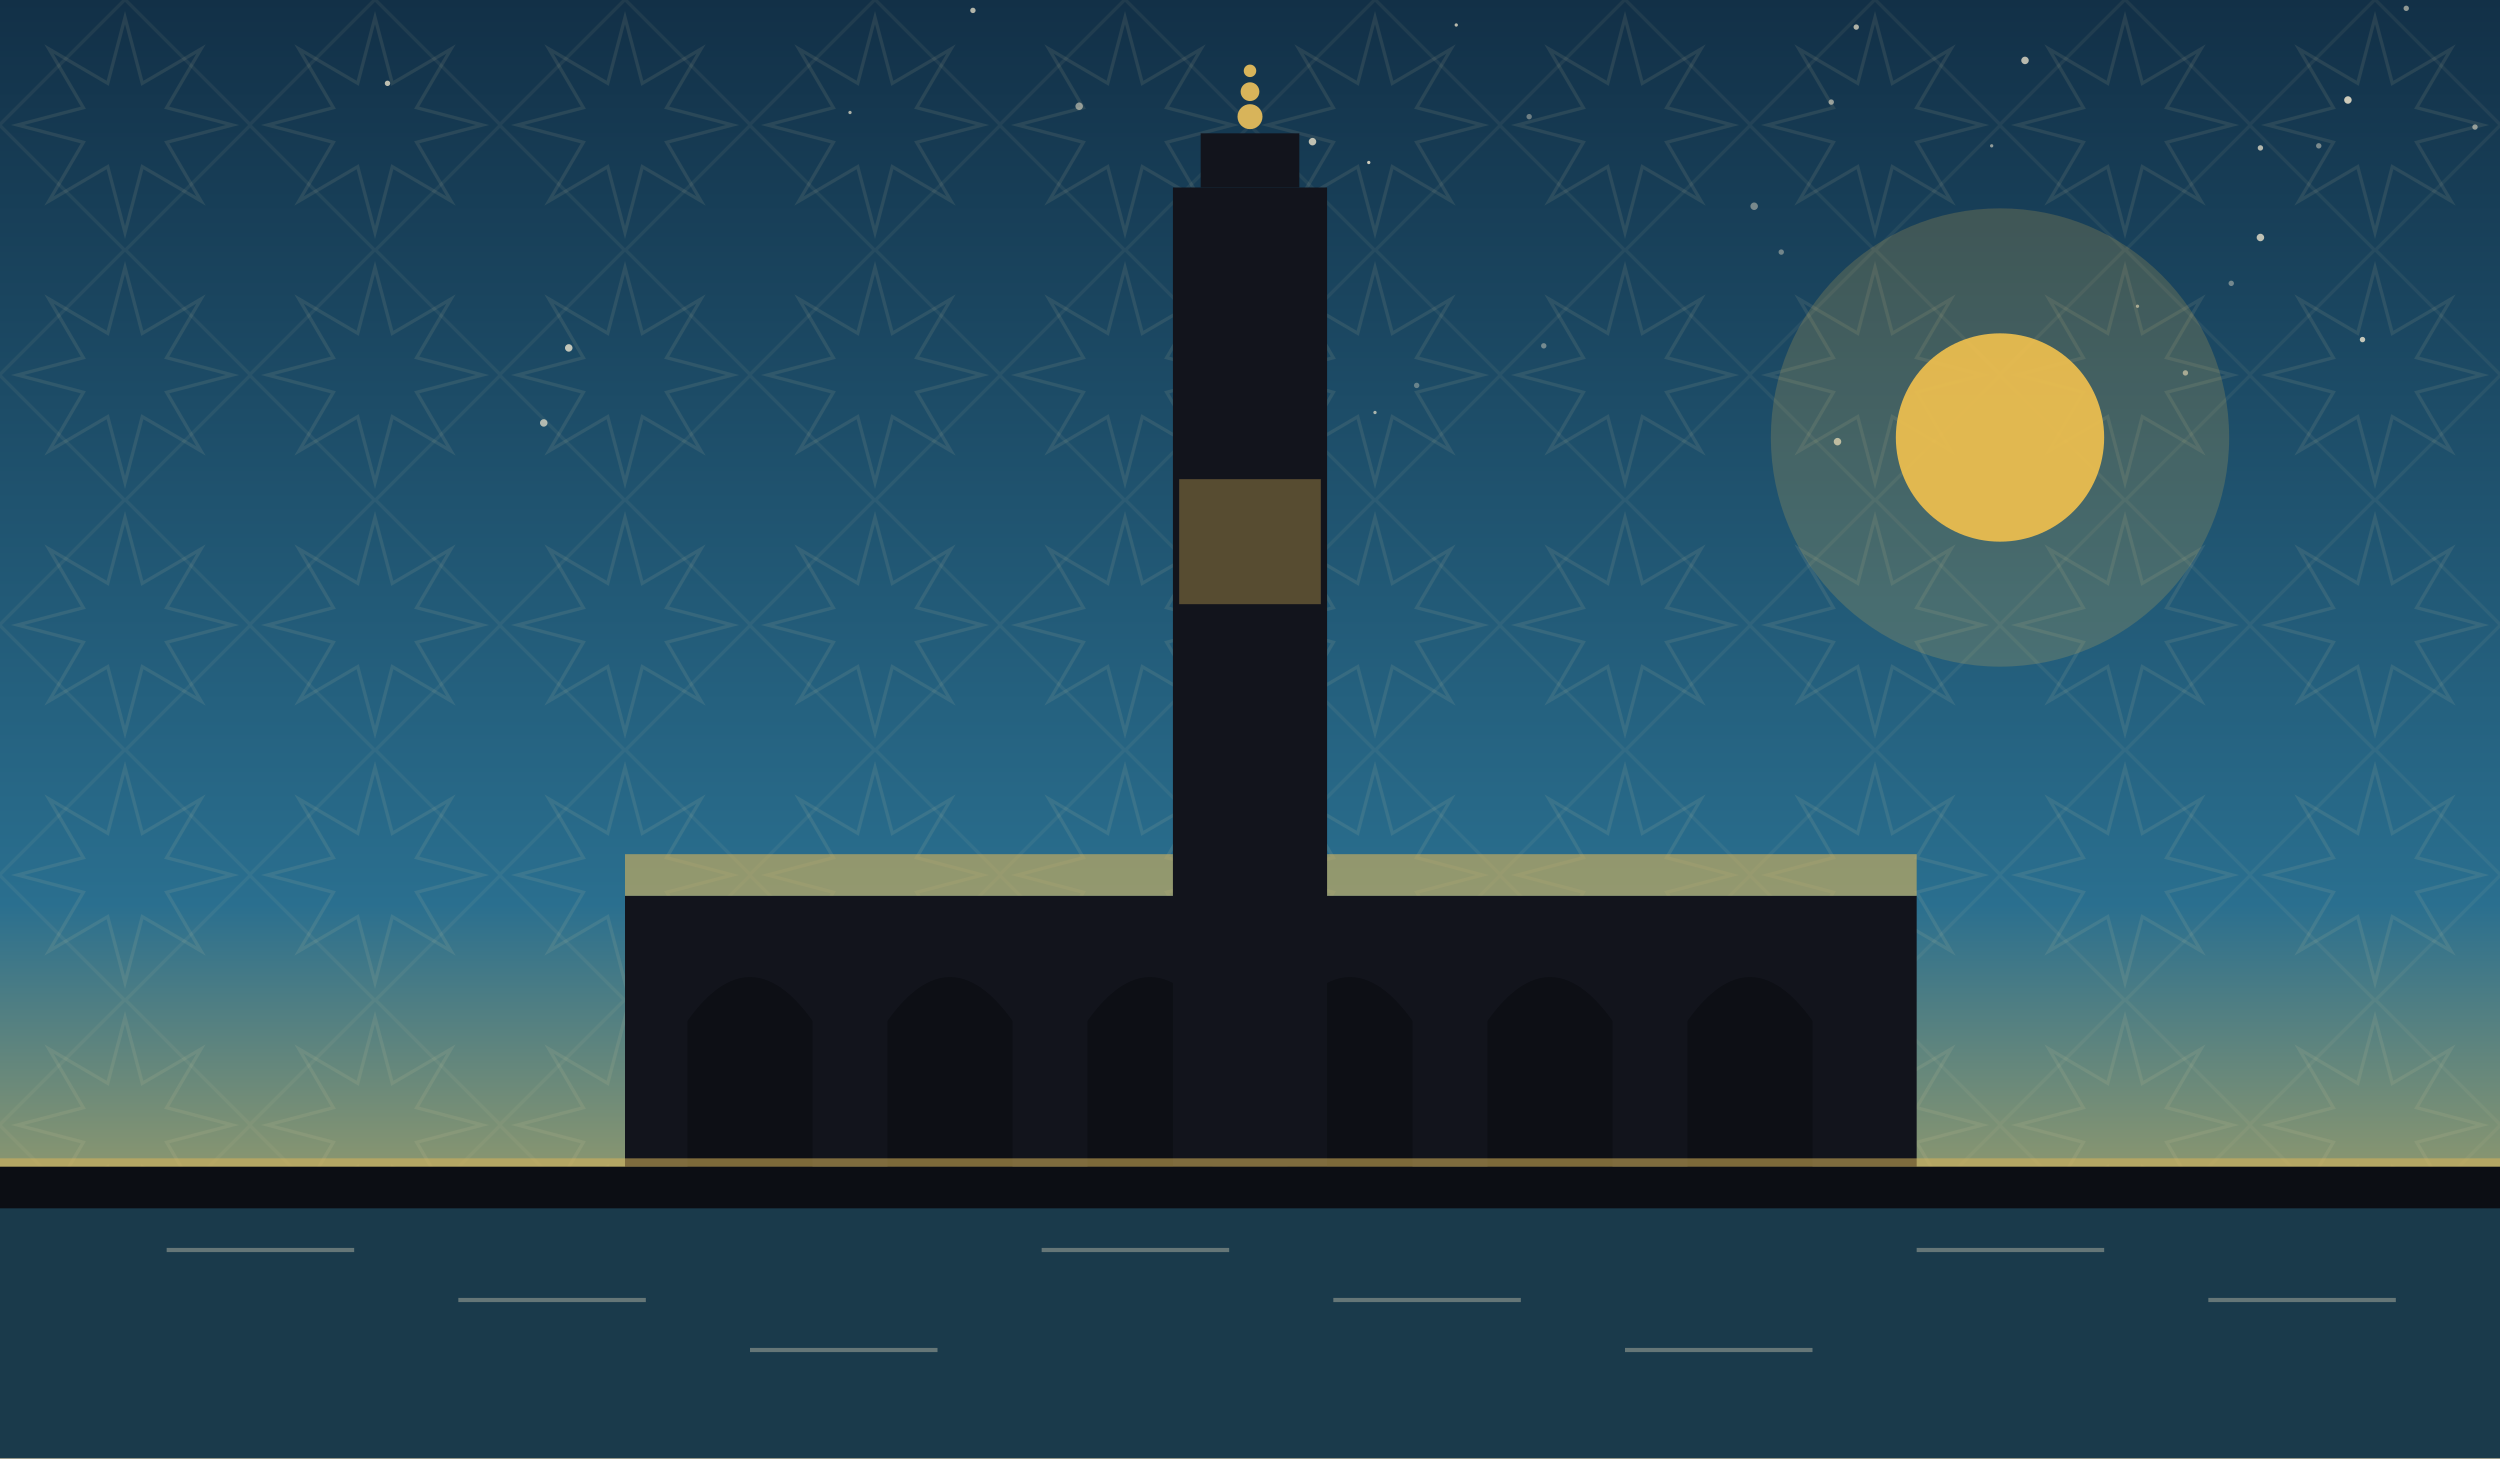
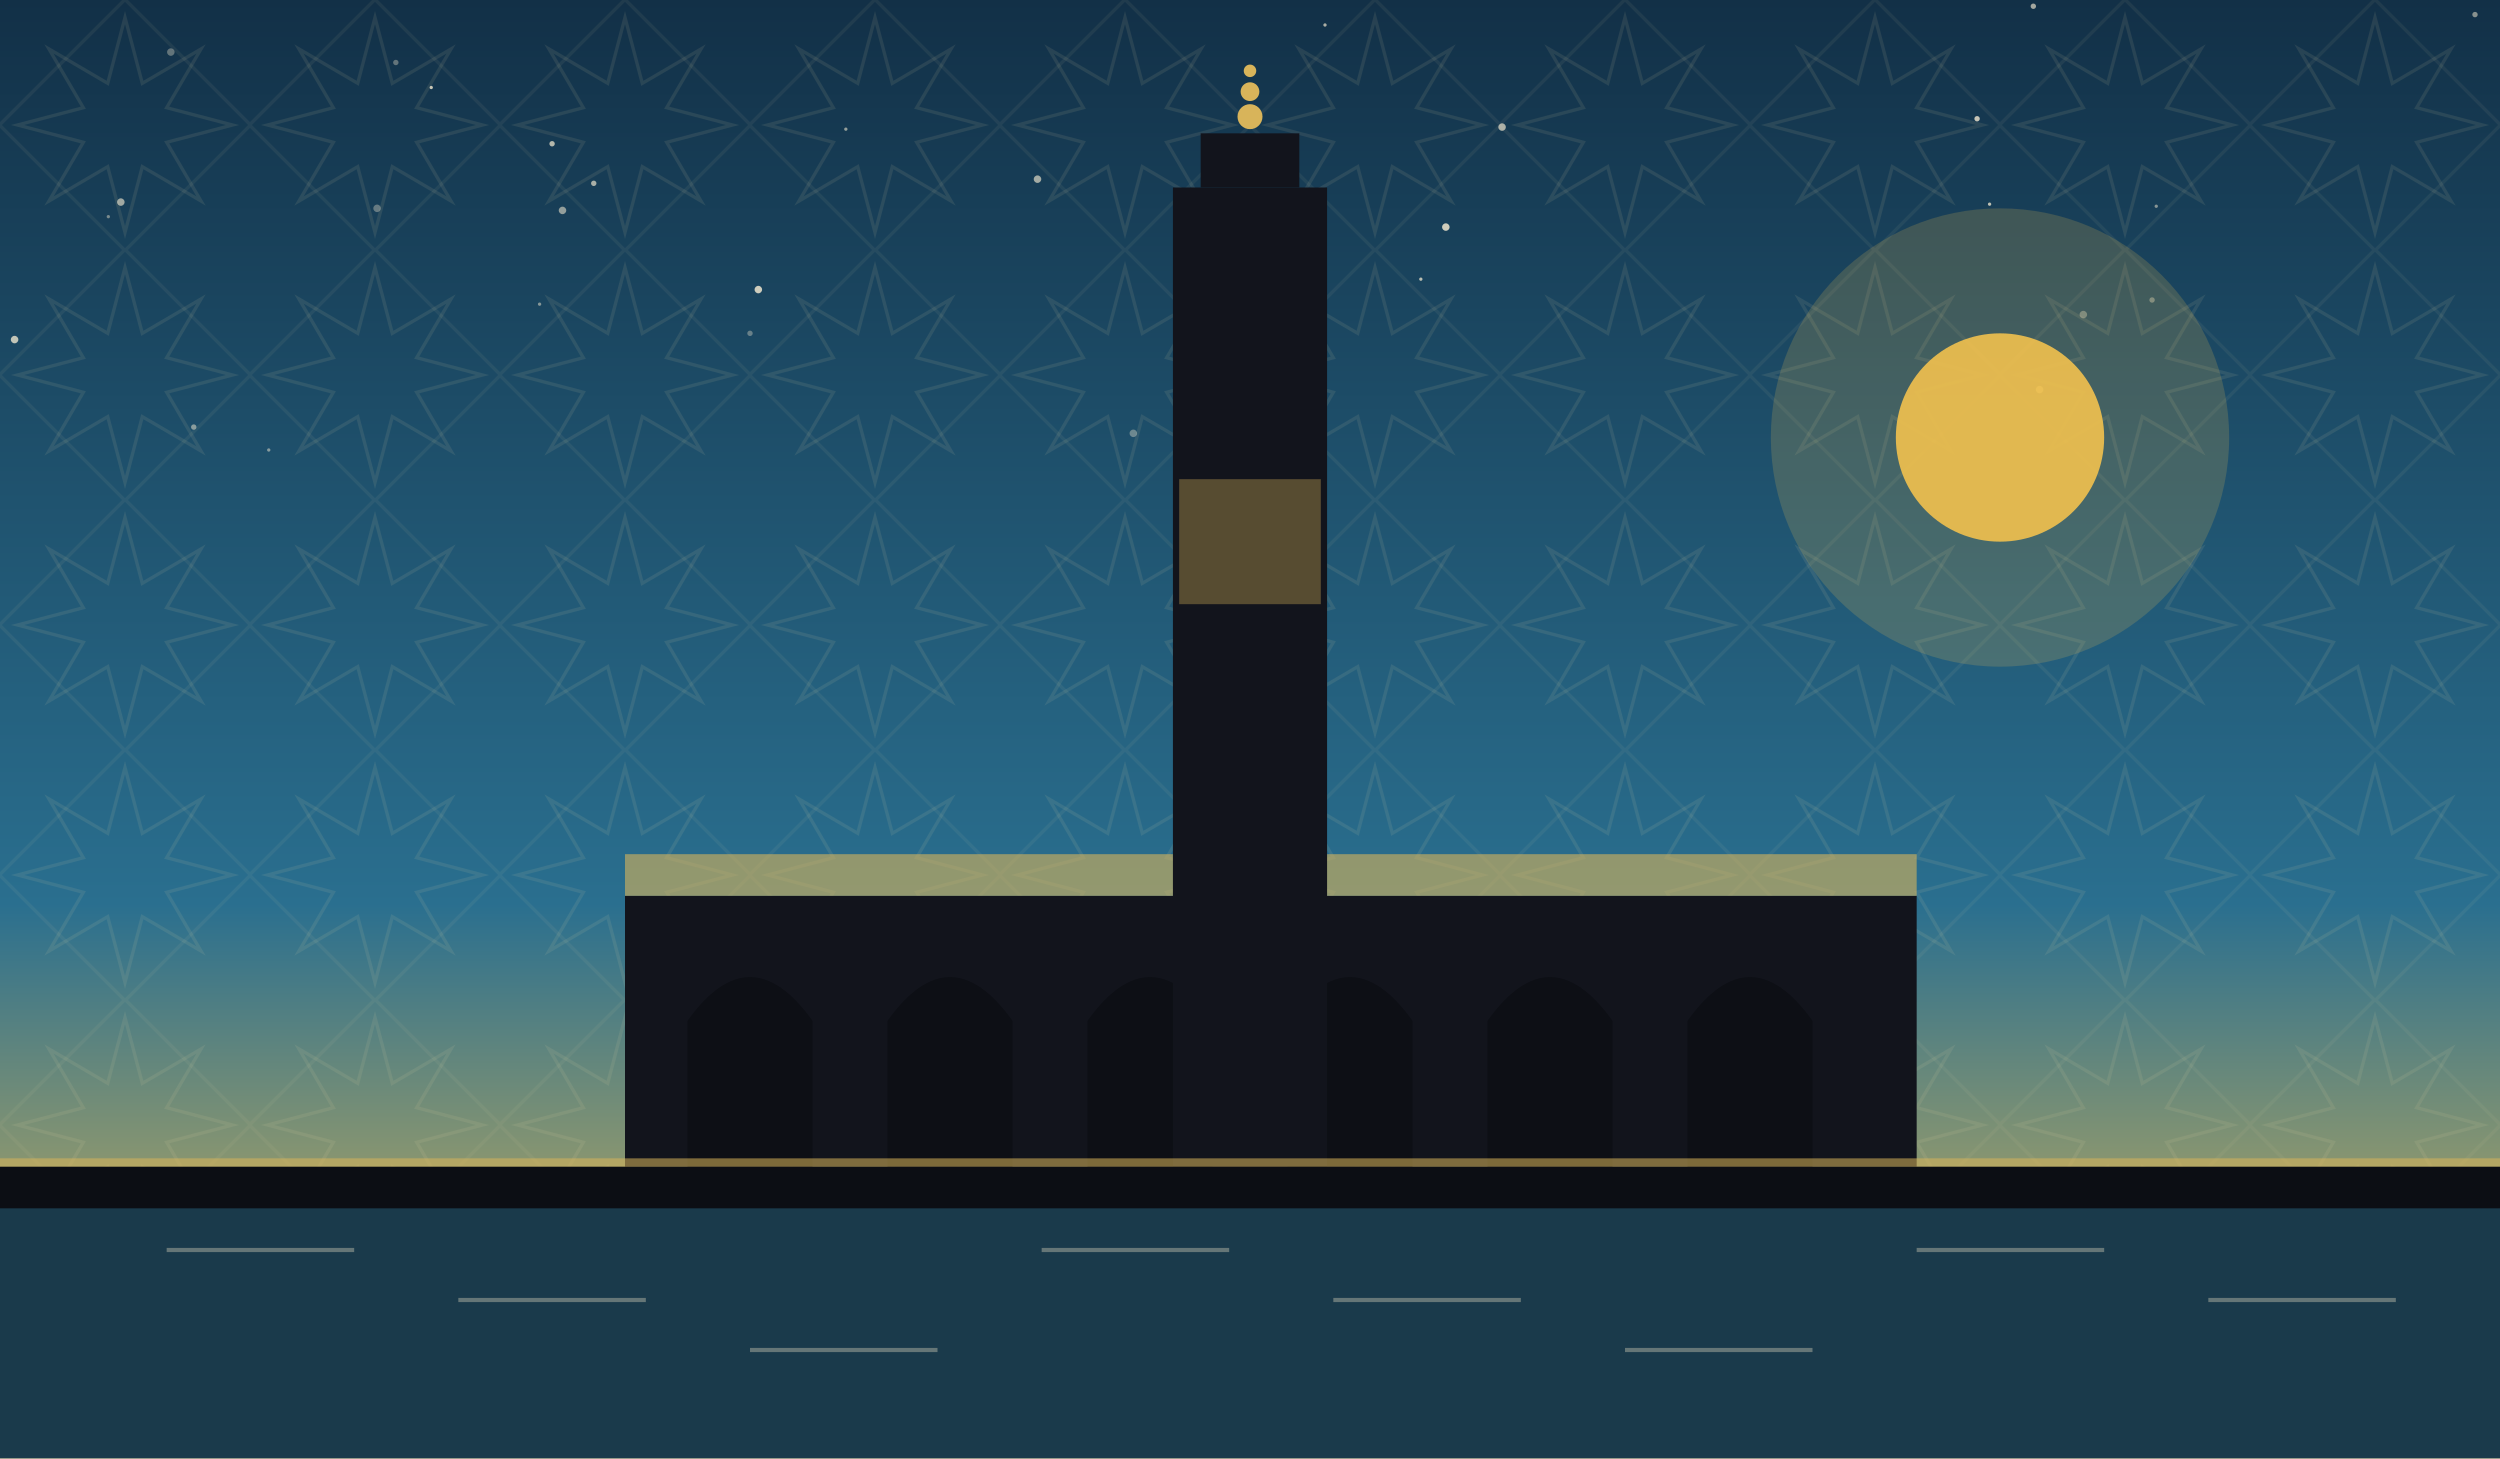
<svg xmlns="http://www.w3.org/2000/svg" viewBox="0 0 1200 700" role="img">
  <defs>
    <linearGradient id="sky" x1="0" y1="0" x2="0" y2="1">
      <stop offset="0" stop-color="#123047" />
      <stop offset="0.62" stop-color="#2a6f8f" />
      <stop offset="1" stop-color="#f2c14e" />
    </linearGradient>
    <pattern id="g1" width="120" height="120" patternUnits="userSpaceOnUse">
      <polygon points="111.6,60.0 80.0,68.3 96.5,96.5 68.3,80.0 60.0,111.6 51.7,80.0 23.5,96.5 40.0,68.3 8.4,60.0 40.0,51.7 23.5,23.5 51.7,40.0 60.0,8.4 68.3,40.0 96.5,23.5 80.0,51.7" fill="none" stroke="#e8d9a8" stroke-width="1.6" opacity="0.1" />
      <rect x="17.4" y="17.4" width="85.2" height="85.2" fill="none" stroke="#e8d9a8" stroke-width="1.6" opacity="0.07" transform="rotate(45 60.0 60.0)" />
    </pattern>
  </defs>
  <rect width="1200" height="700" fill="url(#sky)" />
  <rect width="1200" height="700" fill="url(#g1)" />
-   <circle cx="1049" cy="179" r="1.3" fill="#f7ecd2" opacity="0.56" />
-   <circle cx="1155" cy="4" r="1.3" fill="#f7ecd2" opacity="0.55" />
-   <circle cx="630" cy="68" r="1.8" fill="#f7ecd2" opacity="0.75" />
-   <circle cx="842" cy="99" r="1.8" fill="#f7ecd2" opacity="0.43" />
-   <circle cx="855" cy="121" r="1.3" fill="#f7ecd2" opacity="0.40" />
-   <circle cx="741" cy="166" r="1.3" fill="#f7ecd2" opacity="0.41" />
-   <circle cx="956" cy="70" r="0.8" fill="#f7ecd2" opacity="0.55" />
-   <circle cx="1188" cy="61" r="1.3" fill="#f7ecd2" opacity="0.53" />
-   <circle cx="261" cy="203" r="1.8" fill="#f7ecd2" opacity="0.68" />
-   <circle cx="1127" cy="48" r="1.8" fill="#f7ecd2" opacity="0.81" />
-   <circle cx="882" cy="212" r="1.8" fill="#f7ecd2" opacity="0.69" />
-   <circle cx="1134" cy="163" r="1.3" fill="#f7ecd2" opacity="0.77" />
-   <circle cx="467" cy="5" r="1.3" fill="#f7ecd2" opacity="0.70" />
-   <circle cx="1113" cy="70" r="1.3" fill="#f7ecd2" opacity="0.45" />
-   <circle cx="408" cy="54" r="0.8" fill="#f7ecd2" opacity="0.67" />
-   <circle cx="680" cy="185" r="1.3" fill="#f7ecd2" opacity="0.35" />
-   <circle cx="273" cy="167" r="1.8" fill="#f7ecd2" opacity="0.76" />
-   <circle cx="699" cy="12" r="0.8" fill="#f7ecd2" opacity="0.73" />
-   <circle cx="734" cy="56" r="1.3" fill="#f7ecd2" opacity="0.39" />
-   <circle cx="1026" cy="147" r="0.8" fill="#f7ecd2" opacity="0.57" />
-   <circle cx="879" cy="49" r="1.3" fill="#f7ecd2" opacity="0.56" />
-   <circle cx="1085" cy="114" r="1.8" fill="#f7ecd2" opacity="0.75" />
-   <circle cx="660" cy="198" r="0.8" fill="#f7ecd2" opacity="0.65" />
-   <circle cx="972" cy="29" r="1.8" fill="#f7ecd2" opacity="0.73" />
-   <circle cx="1085" cy="71" r="1.3" fill="#f7ecd2" opacity="0.70" />
-   <circle cx="1071" cy="136" r="1.3" fill="#f7ecd2" opacity="0.41" />
-   <circle cx="186" cy="40" r="1.3" fill="#f7ecd2" opacity="0.75" />
-   <circle cx="518" cy="51" r="1.8" fill="#f7ecd2" opacity="0.53" />
-   <circle cx="891" cy="13" r="1.3" fill="#f7ecd2" opacity="0.68" />
-   <circle cx="657" cy="78" r="0.8" fill="#f7ecd2" opacity="0.81" />
+   <circle cx="360" cy="160" r="1.3" fill="#f7ecd2" opacity="0.35" />
+   <circle cx="58" cy="97" r="1.8" fill="#f7ecd2" opacity="0.61" />
+   <circle cx="949" cy="57" r="1.3" fill="#f7ecd2" opacity="0.78" />
+   <circle cx="129" cy="216" r="0.8" fill="#f7ecd2" opacity="0.49" />
+   <circle cx="406" cy="62" r="0.8" fill="#f7ecd2" opacity="0.57" />
+   <circle cx="364" cy="139" r="1.8" fill="#f7ecd2" opacity="0.81" />
+   <circle cx="1035" cy="99" r="0.8" fill="#f7ecd2" opacity="0.50" />
+   <circle cx="955" cy="98" r="0.8" fill="#f7ecd2" opacity="0.75" />
+   <circle cx="52" cy="104" r="0.8" fill="#f7ecd2" opacity="0.43" />
+   <circle cx="270" cy="101" r="1.8" fill="#f7ecd2" opacity="0.55" />
+   <circle cx="721" cy="61" r="1.8" fill="#f7ecd2" opacity="0.66" />
+   <circle cx="181" cy="100" r="1.8" fill="#f7ecd2" opacity="0.35" />
+   <circle cx="498" cy="86" r="1.8" fill="#f7ecd2" opacity="0.63" />
+   <circle cx="976" cy="3" r="1.3" fill="#f7ecd2" opacity="0.63" />
+   <circle cx="7" cy="163" r="1.8" fill="#f7ecd2" opacity="0.76" />
+   <circle cx="207" cy="42" r="0.8" fill="#f7ecd2" opacity="0.79" />
+   <circle cx="544" cy="208" r="1.8" fill="#f7ecd2" opacity="0.37" />
+   <circle cx="82" cy="25" r="1.8" fill="#f7ecd2" opacity="0.35" />
+   <circle cx="93" cy="205" r="1.3" fill="#f7ecd2" opacity="0.50" />
+   <circle cx="1033" cy="144" r="1.3" fill="#f7ecd2" opacity="0.37" />
+   <circle cx="190" cy="30" r="1.3" fill="#f7ecd2" opacity="0.35" />
+   <circle cx="1188" cy="7" r="1.3" fill="#f7ecd2" opacity="0.51" />
+   <circle cx="979" cy="187" r="1.8" fill="#f7ecd2" opacity="0.58" />
+   <circle cx="259" cy="146" r="0.8" fill="#f7ecd2" opacity="0.49" />
+   <circle cx="636" cy="12" r="0.8" fill="#f7ecd2" opacity="0.67" />
+   <circle cx="694" cy="109" r="1.8" fill="#f7ecd2" opacity="0.81" />
+   <circle cx="265" cy="69" r="1.3" fill="#f7ecd2" opacity="0.70" />
+   <circle cx="285" cy="88" r="1.3" fill="#f7ecd2" opacity="0.65" />
+   <circle cx="682" cy="134" r="0.8" fill="#f7ecd2" opacity="0.73" />
+   <circle cx="1000" cy="151" r="1.8" fill="#f7ecd2" opacity="0.35" />
  <circle cx="960" cy="210" r="110" fill="#f2c14e" opacity="0.18" />
  <circle cx="960" cy="210" r="50" fill="#f2c14e" opacity="0.9" />
  <rect x="300" y="430" width="620" height="130" fill="#12141c" />
  <path d="M 330 560 L 330 490 Q 360 448 390 490 L 390 560 Z" fill="#0c0e14" opacity="0.9" />
  <path d="M 426 560 L 426 490 Q 456 448 486 490 L 486 560 Z" fill="#0c0e14" opacity="0.9" />
  <path d="M 522 560 L 522 490 Q 552 448 582 490 L 582 560 Z" fill="#0c0e14" opacity="0.9" />
  <path d="M 618 560 L 618 490 Q 648 448 678 490 L 678 560 Z" fill="#0c0e14" opacity="0.9" />
  <path d="M 714 560 L 714 490 Q 744 448 774 490 L 774 560 Z" fill="#0c0e14" opacity="0.9" />
  <path d="M 810 560 L 810 490 Q 840 448 870 490 L 870 560 Z" fill="#0c0e14" opacity="0.9" />
  <path d="M 300 430 L 920 430 L 920 410 L 300 410 Z" fill="#d8b45a" opacity="0.6" />
  <rect x="563.0" y="90" width="74" height="470" fill="#12141c" />
  <rect x="576.32" y="64" width="47.36" height="26" fill="#12141c" />
  <circle cx="600" cy="56" r="6" fill="#d8b45a" />
  <circle cx="600" cy="44" r="4.5" fill="#d8b45a" />
  <circle cx="600" cy="34" r="3" fill="#d8b45a" />
  <rect x="566" y="230" width="68" height="60" fill="#d8b45a" opacity="0.35" />
  <rect x="0" y="560" width="1200" height="60" fill="#0c0e14" opacity="0.6" />
  <rect x="0" y="560" width="1200" height="140" fill="#0c0e14" />
  <rect x="0" y="580" width="1200" height="120" fill="#2a6f8f" opacity="0.45" />
  <g opacity="0.35">
    <line x1="80" y1="600" x2="170" y2="600" stroke="#f2e6c8" stroke-width="2" />
    <line x1="220" y1="624" x2="310" y2="624" stroke="#f2e6c8" stroke-width="2" />
    <line x1="360" y1="648" x2="450" y2="648" stroke="#f2e6c8" stroke-width="2" />
    <line x1="500" y1="600" x2="590" y2="600" stroke="#f2e6c8" stroke-width="2" />
    <line x1="640" y1="624" x2="730" y2="624" stroke="#f2e6c8" stroke-width="2" />
    <line x1="780" y1="648" x2="870" y2="648" stroke="#f2e6c8" stroke-width="2" />
    <line x1="920" y1="600" x2="1010" y2="600" stroke="#f2e6c8" stroke-width="2" />
    <line x1="1060" y1="624" x2="1150" y2="624" stroke="#f2e6c8" stroke-width="2" />
  </g>
  <rect x="0" y="556" width="1200" height="4" fill="#d8b45a" opacity="0.55" />
</svg>
